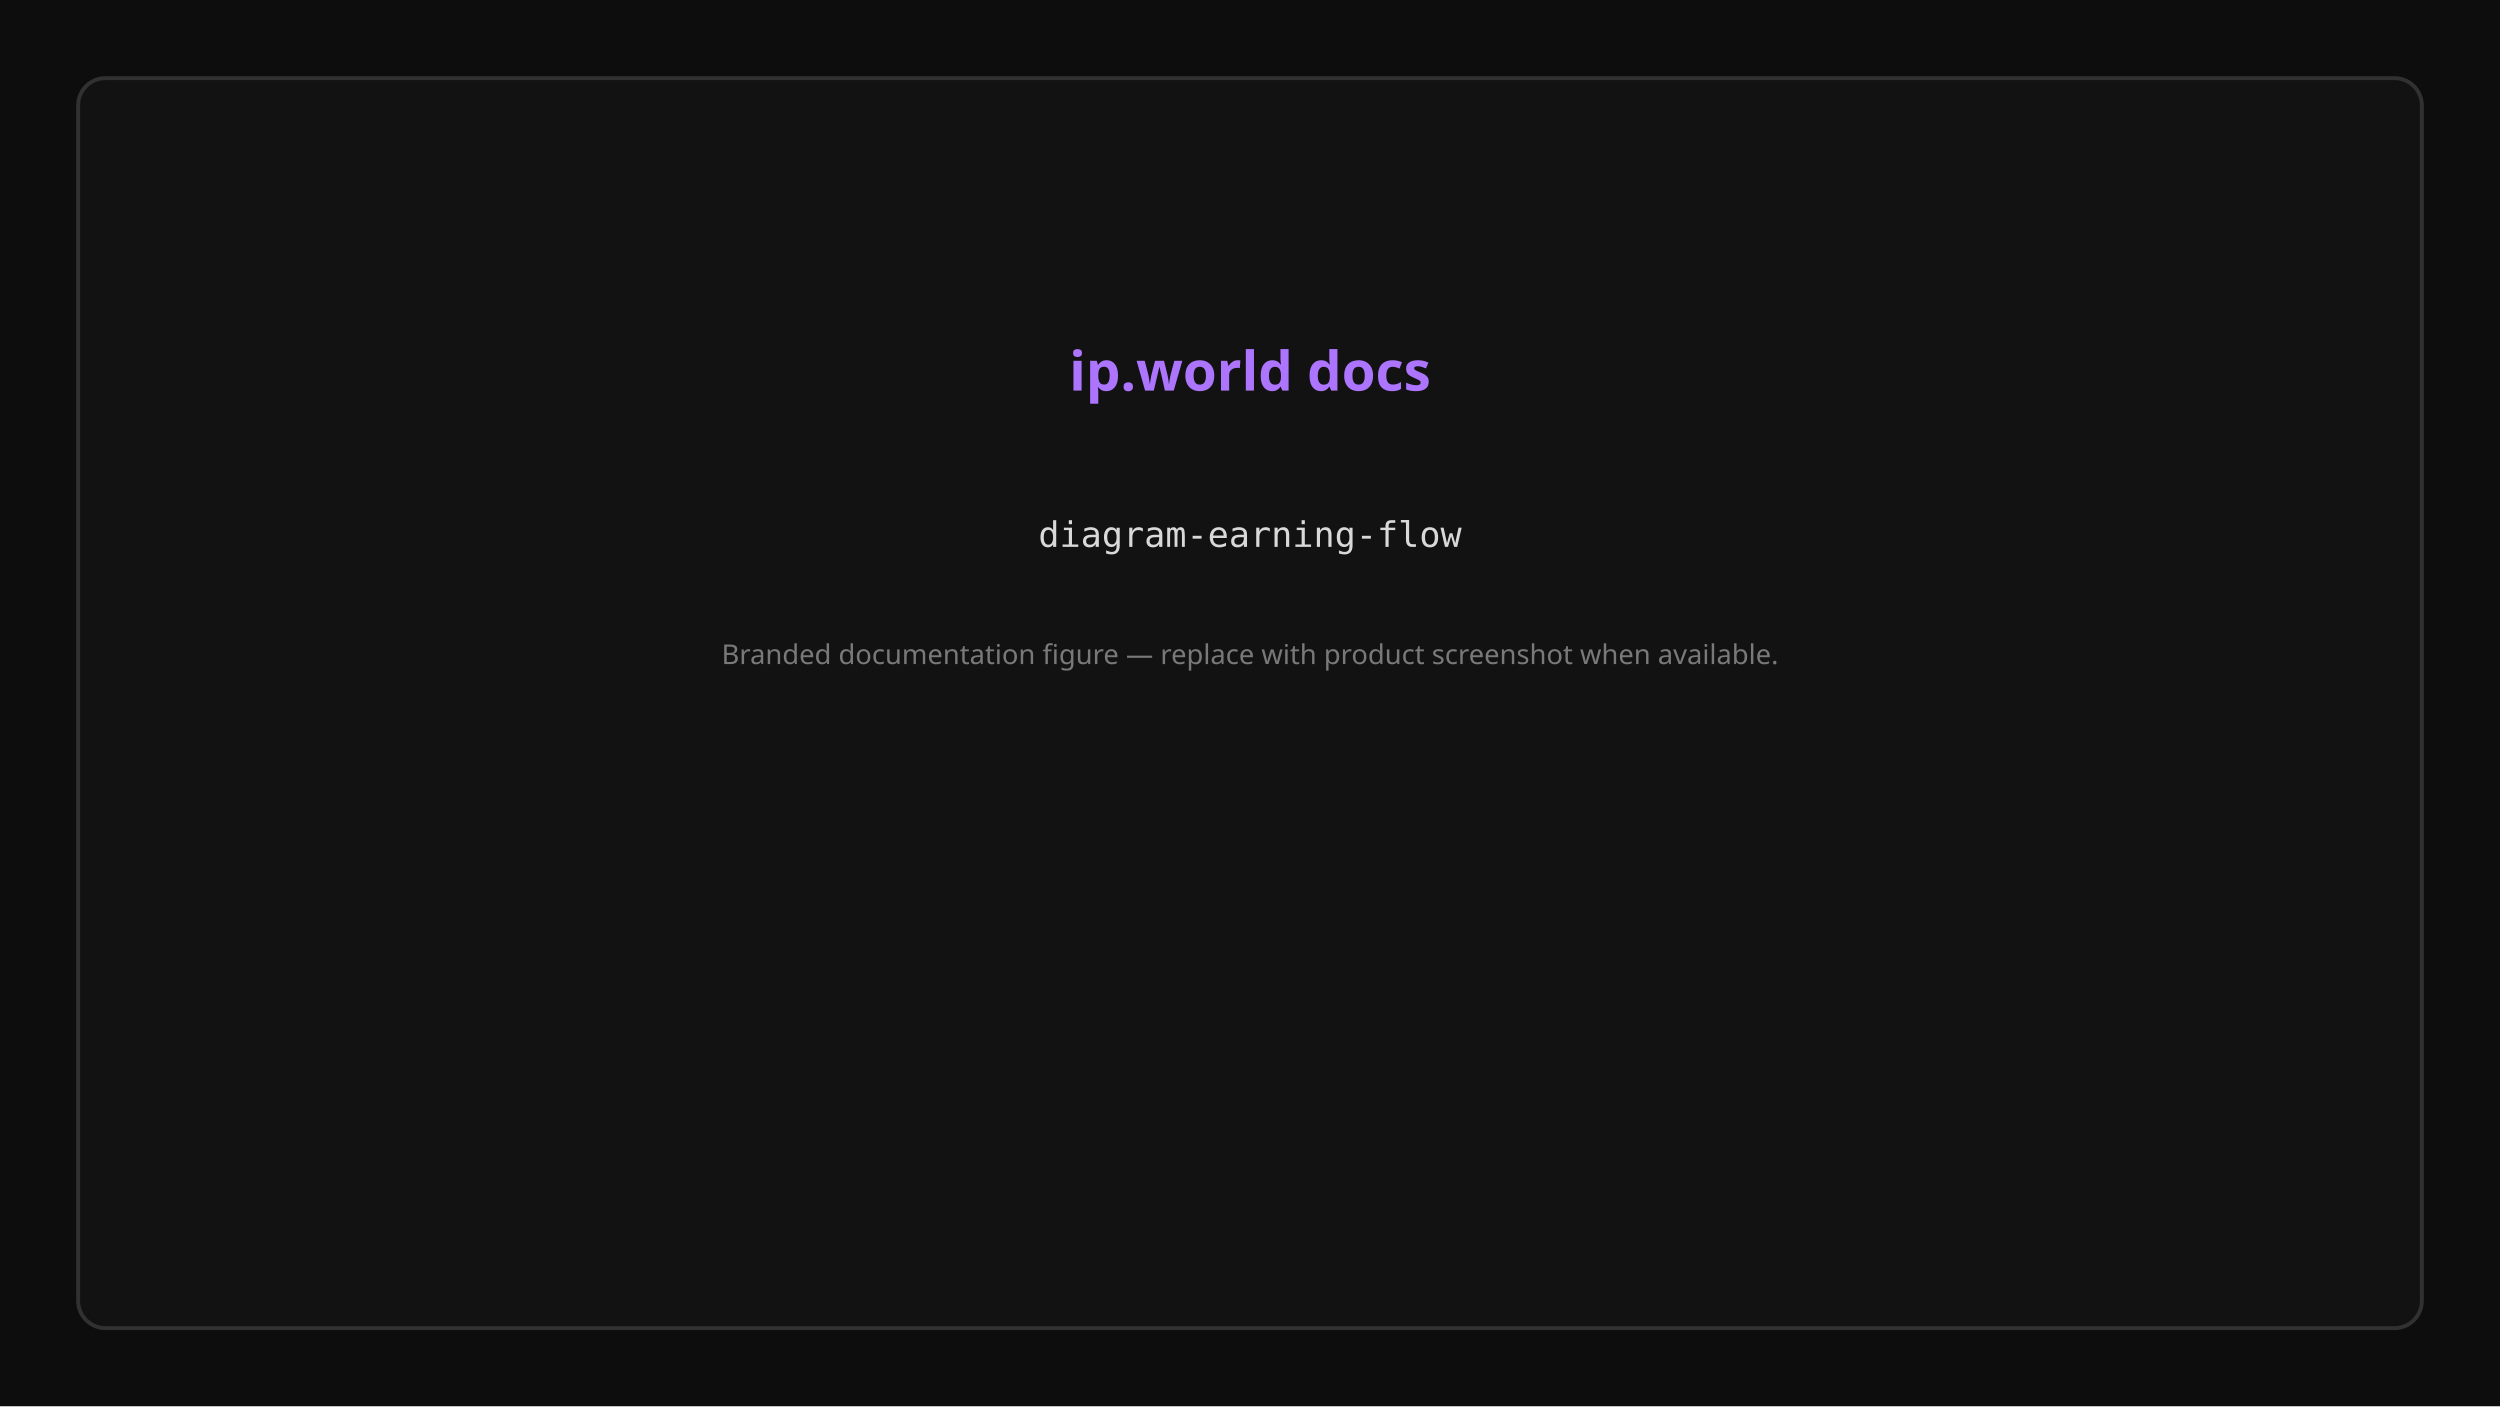
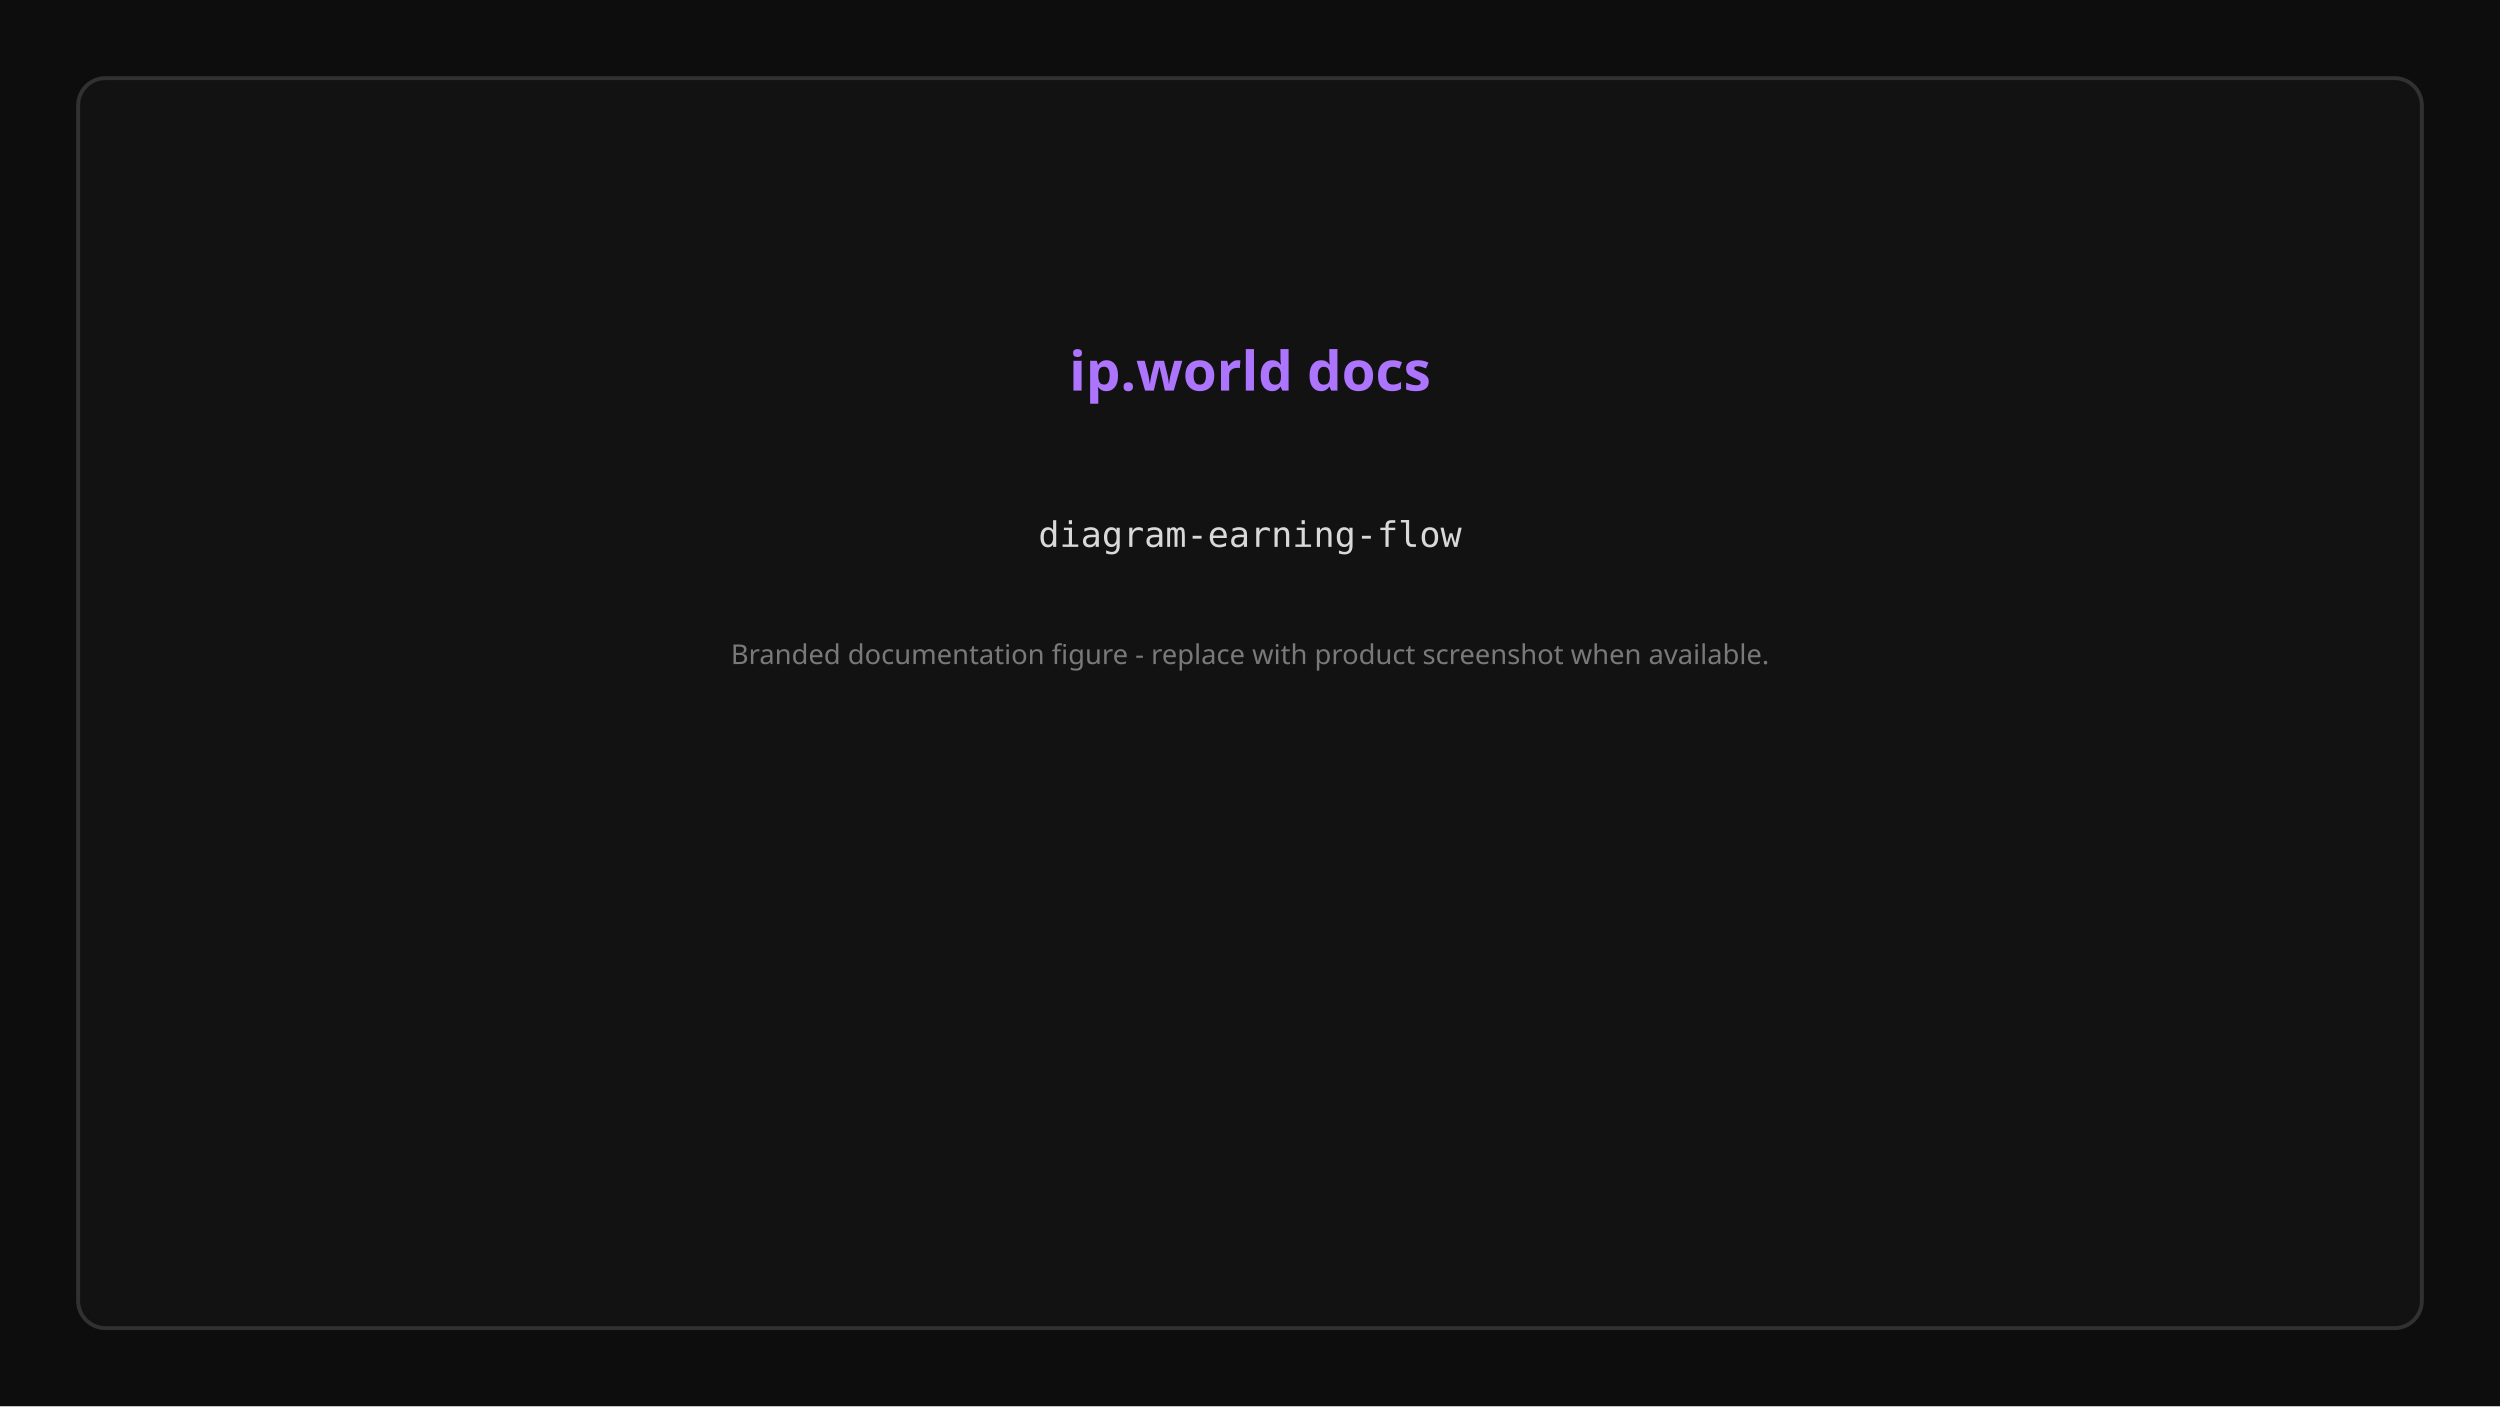
<svg xmlns="http://www.w3.org/2000/svg" width="1280" height="720" viewBox="0 0 1280 720">
  <rect width="1280" height="720" fill="#0d0d0d" />
  <rect x="40" y="40" width="1200" height="640" rx="14" fill="#121212" stroke="#313131" stroke-width="2" />
  <text x="640" y="200" text-anchor="middle" fill="#ad74fe" font-family="ui-sans-serif,system-ui,sans-serif" font-size="28" font-weight="600">ip.world docs</text>
  <text id="label" x="640" y="280" text-anchor="middle" fill="#d9d9d9" font-family="ui-monospace,monospace" font-size="18">diagram-earning-flow</text>
-   <text x="640" y="340" text-anchor="middle" fill="#797979" font-family="ui-sans-serif,system-ui,sans-serif" font-size="14">Branded documentation figure — replace with product screenshot when available.</text>
+   <text x="640" y="340" text-anchor="middle" fill="#797979" font-family="ui-sans-serif,system-ui,sans-serif" font-size="14">Branded documentation figure - replace with product screenshot when available.</text>
</svg>
